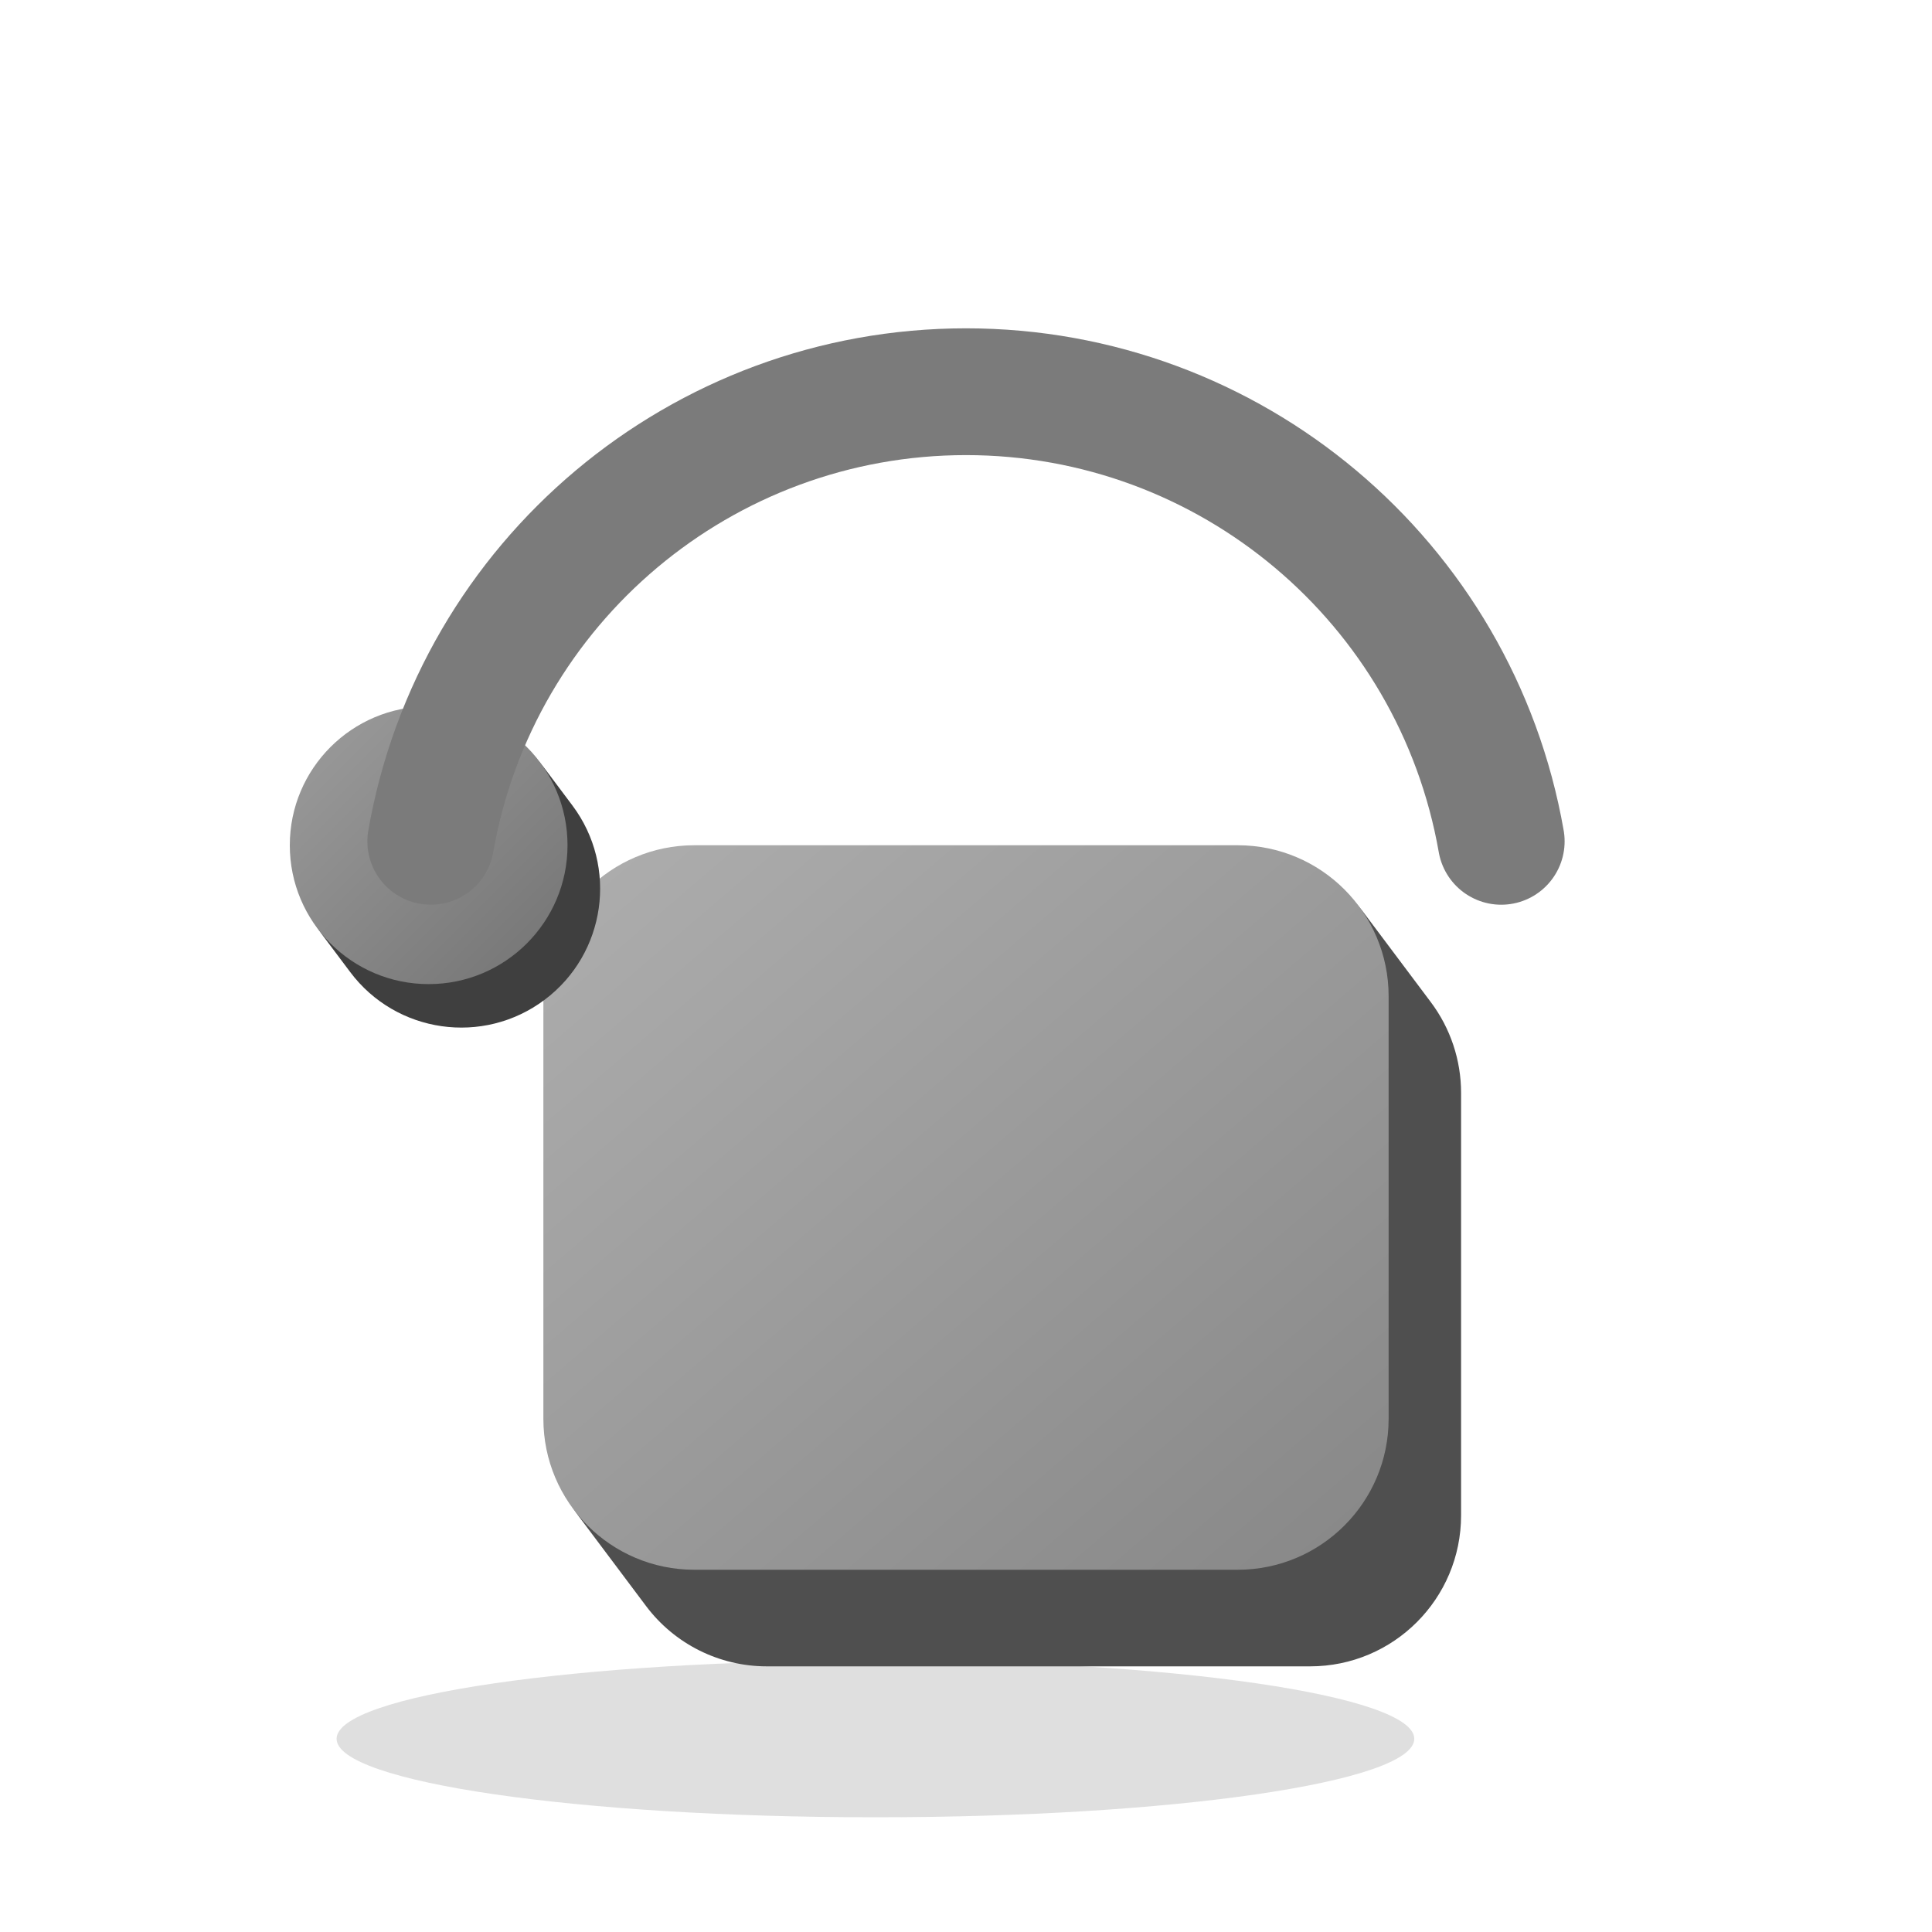
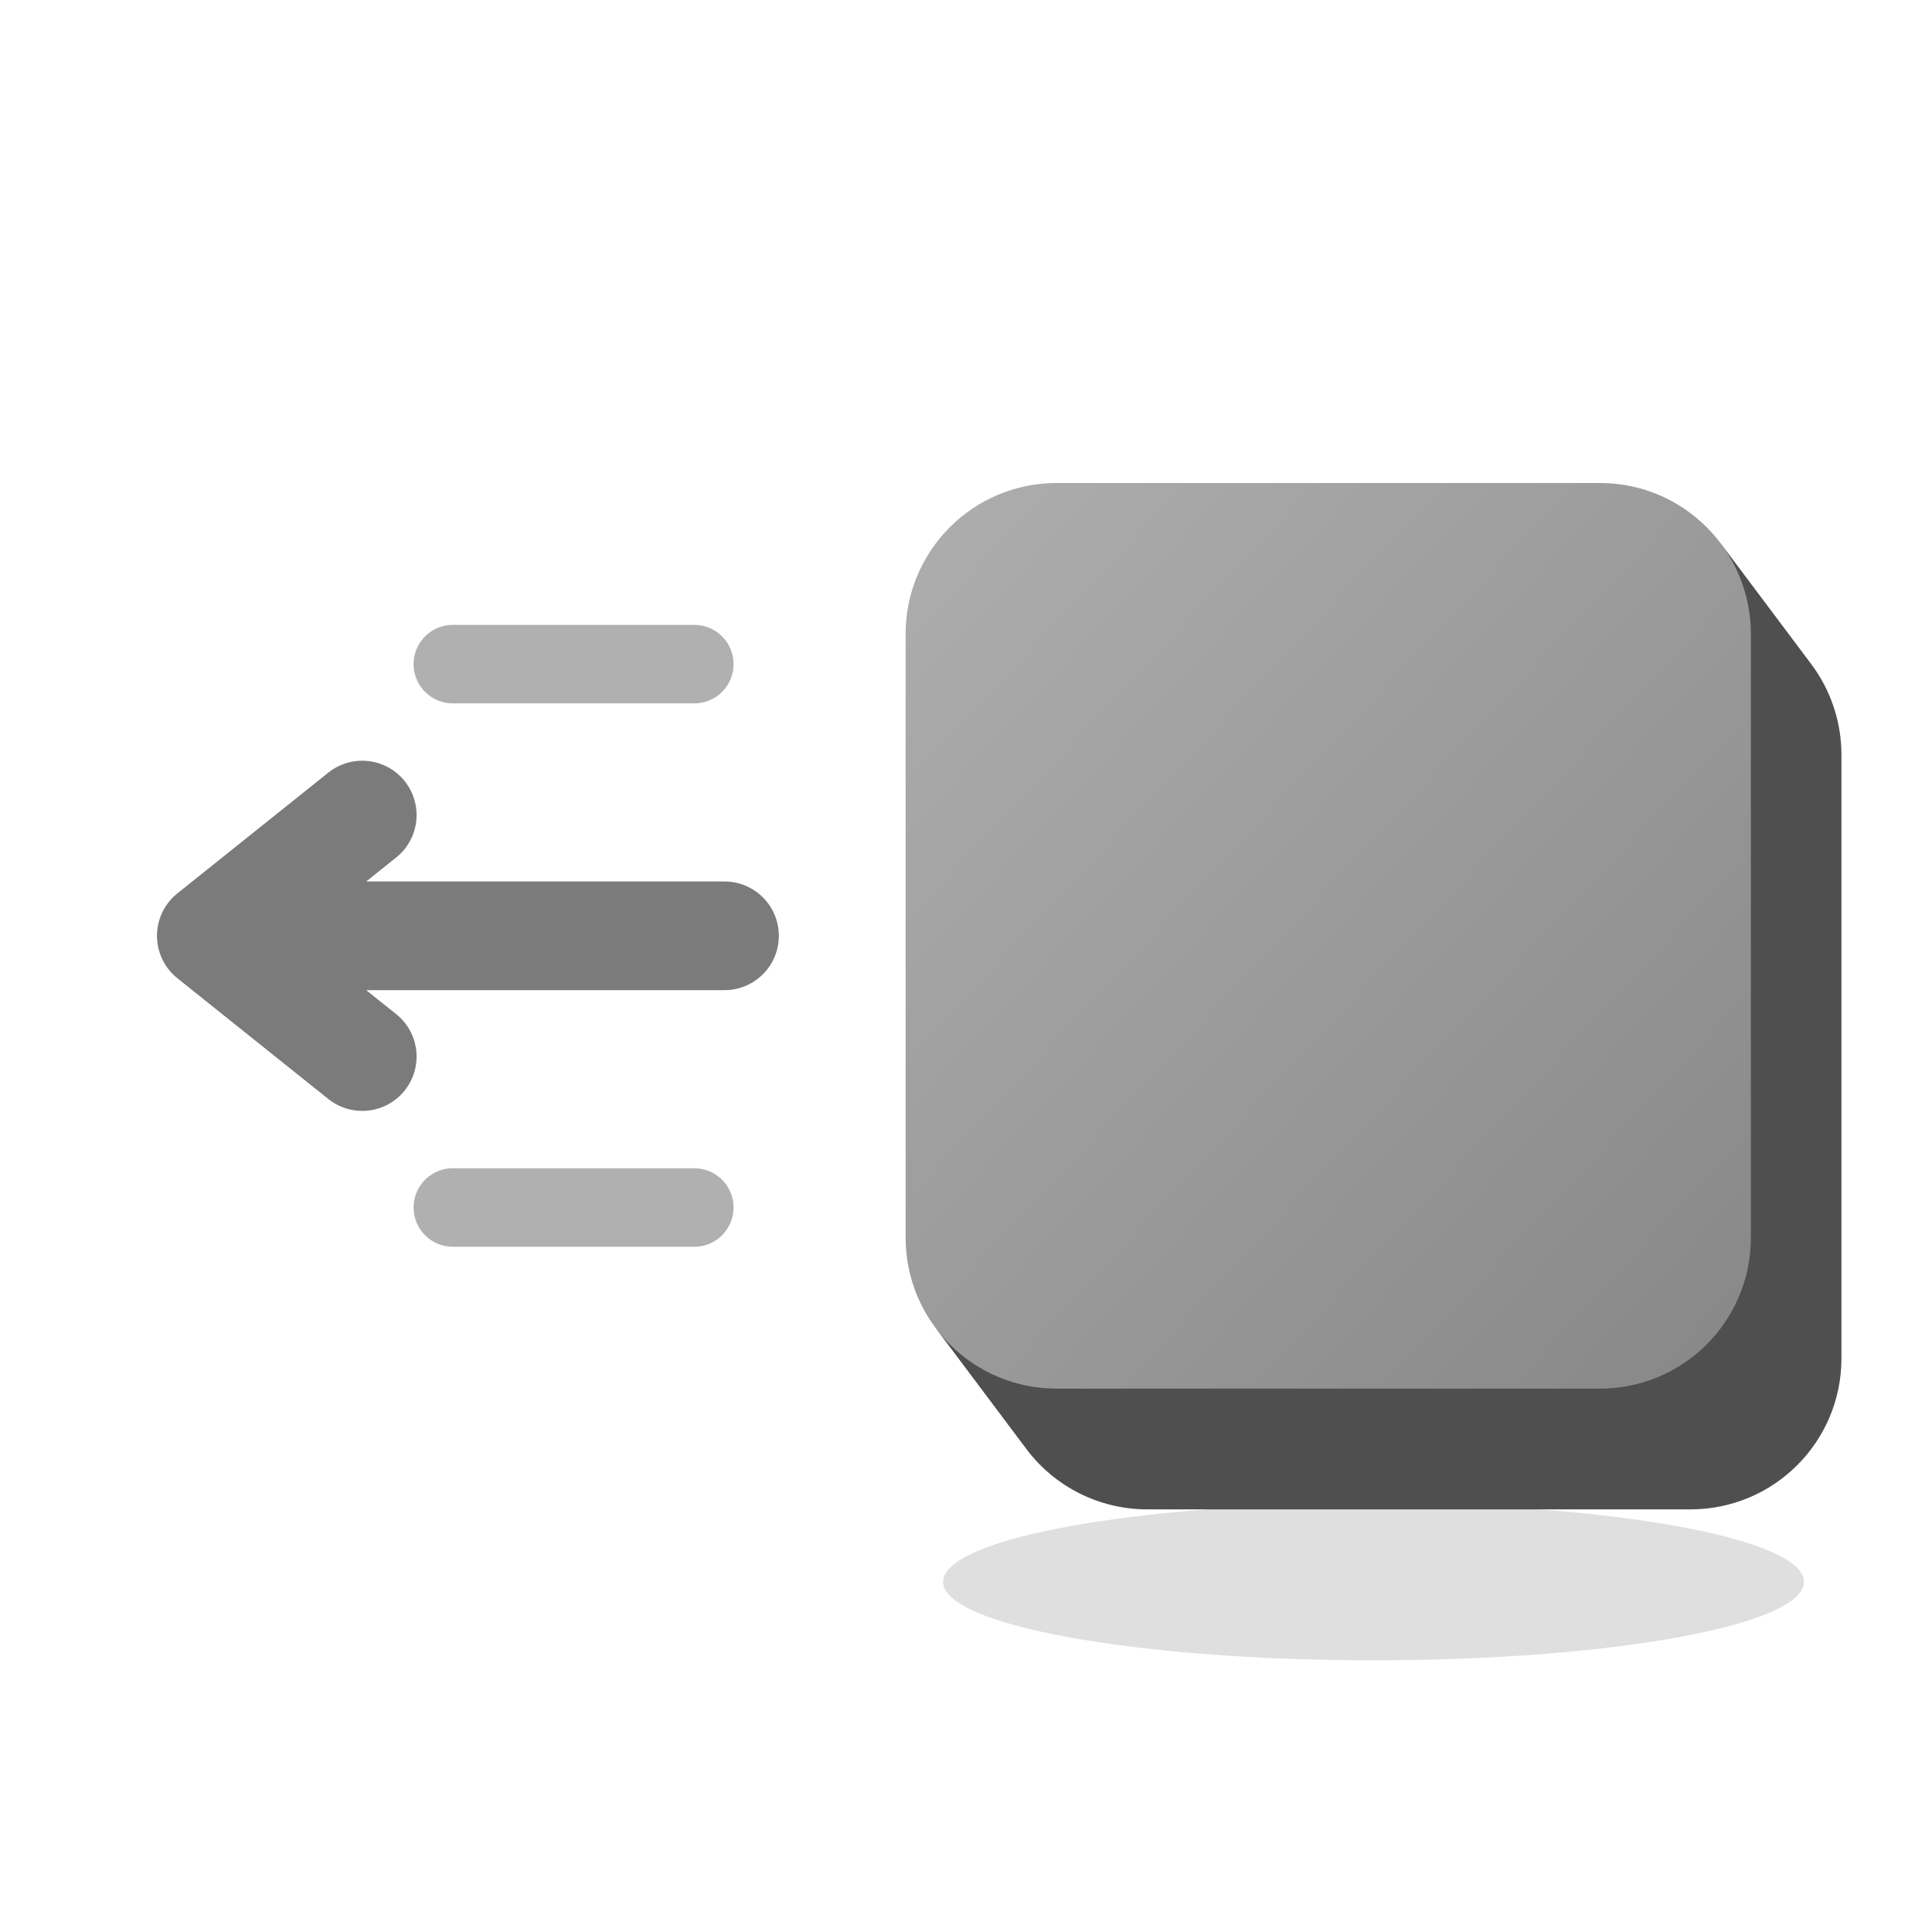
<svg xmlns="http://www.w3.org/2000/svg" viewBox="0 0 64 64" width="64" height="64">
  <defs>
    <linearGradient id="grad_order_return_amber_g" x1="0" y1="0" x2="1" y2="1">
      <stop offset="0" stop-color="#AEAEAE" />
      <stop offset="1" stop-color="#878787" />
    </linearGradient>
-     <linearGradient id="grad_order_return_orange_g_m8" x1="0" y1="0" x2="1" y2="1">
-       <stop offset="0" stop-color="#9D9D9D" />
-       <stop offset="1" stop-color="#737373" />
-     </linearGradient>
  </defs>
  <g class="shadow">
-     <ellipse cx="29" cy="57.6" rx="17.85" ry="2.6" fill="#171717" opacity="0.14" />
+     <ellipse cx="45.5" cy="52.4" rx="14.26" ry="2.6" fill="#171717" opacity="0.14" />
  </g>
  <g class="solids">
    <g>
-       <path d="M47.4 33.2A5 5 0 0 1 48.4 36.2L48.4 50.2A5 5 0 0 1 43.4 55.2L25.4 55.2A5 5 0 0 1 21.4 53.2L19.18 50.24A5 5 0 0 1 18.18 47.24L18.18 33.24A5 5 0 0 1 23.18 28.24L41.18 28.24A5 5 0 0 1 45.18 30.24Z" fill="#4F4F4F" />
-       <rect x="18" y="28" width="28" height="24" rx="5" fill="url(#grad_order_return_amber_g)" />
-     </g>
-     <g>
-       <path d="M10.7 31L11.6 32.2A4.6 4.6 0 0 0 18.96 26.68L18.06 25.48A4.6 4.6 0 0 0 10.7 31Z" fill="#3F3F3F" />
-       <circle cx="14.2" cy="28" r="4.6" fill="url(#grad_order_return_orange_g_m8)" />
+       <path d="M60 22A5 5 0 0 1 61 25L61 45A5 5 0 0 1 56 50L38 50A5 5 0 0 1 34 48L31.18 44.24A5 5 0 0 1 30.18 41.24L30.18 21.24A5 5 0 0 1 35.18 16.24L53.18 16.24A5 5 0 0 1 57.18 18.24Z" fill="#4F4F4F" />
+       <rect x="30" y="16" width="28" height="30" rx="5" fill="url(#grad_order_return_amber_g)" />
    </g>
  </g>
  <g class="marks">
-     <path d="M14.27 27.87A18 18 0 0 1 49.73 27.87" fill="none" stroke="#7B7B7B" stroke-width="4.2" stroke-linecap="round" stroke-linejoin="round" />
+     <path d="M24 31L7 31M12 27L7 31L12 35" fill="none" stroke="#7B7B7B" stroke-width="3.6" stroke-linecap="round" stroke-linejoin="round" />
+     <path d="M15 22h8M15 40h8" fill="none" stroke="#7B7B7B" stroke-width="2.6" stroke-linecap="round" stroke-linejoin="round" opacity="0.6" />
  </g>
</svg>
